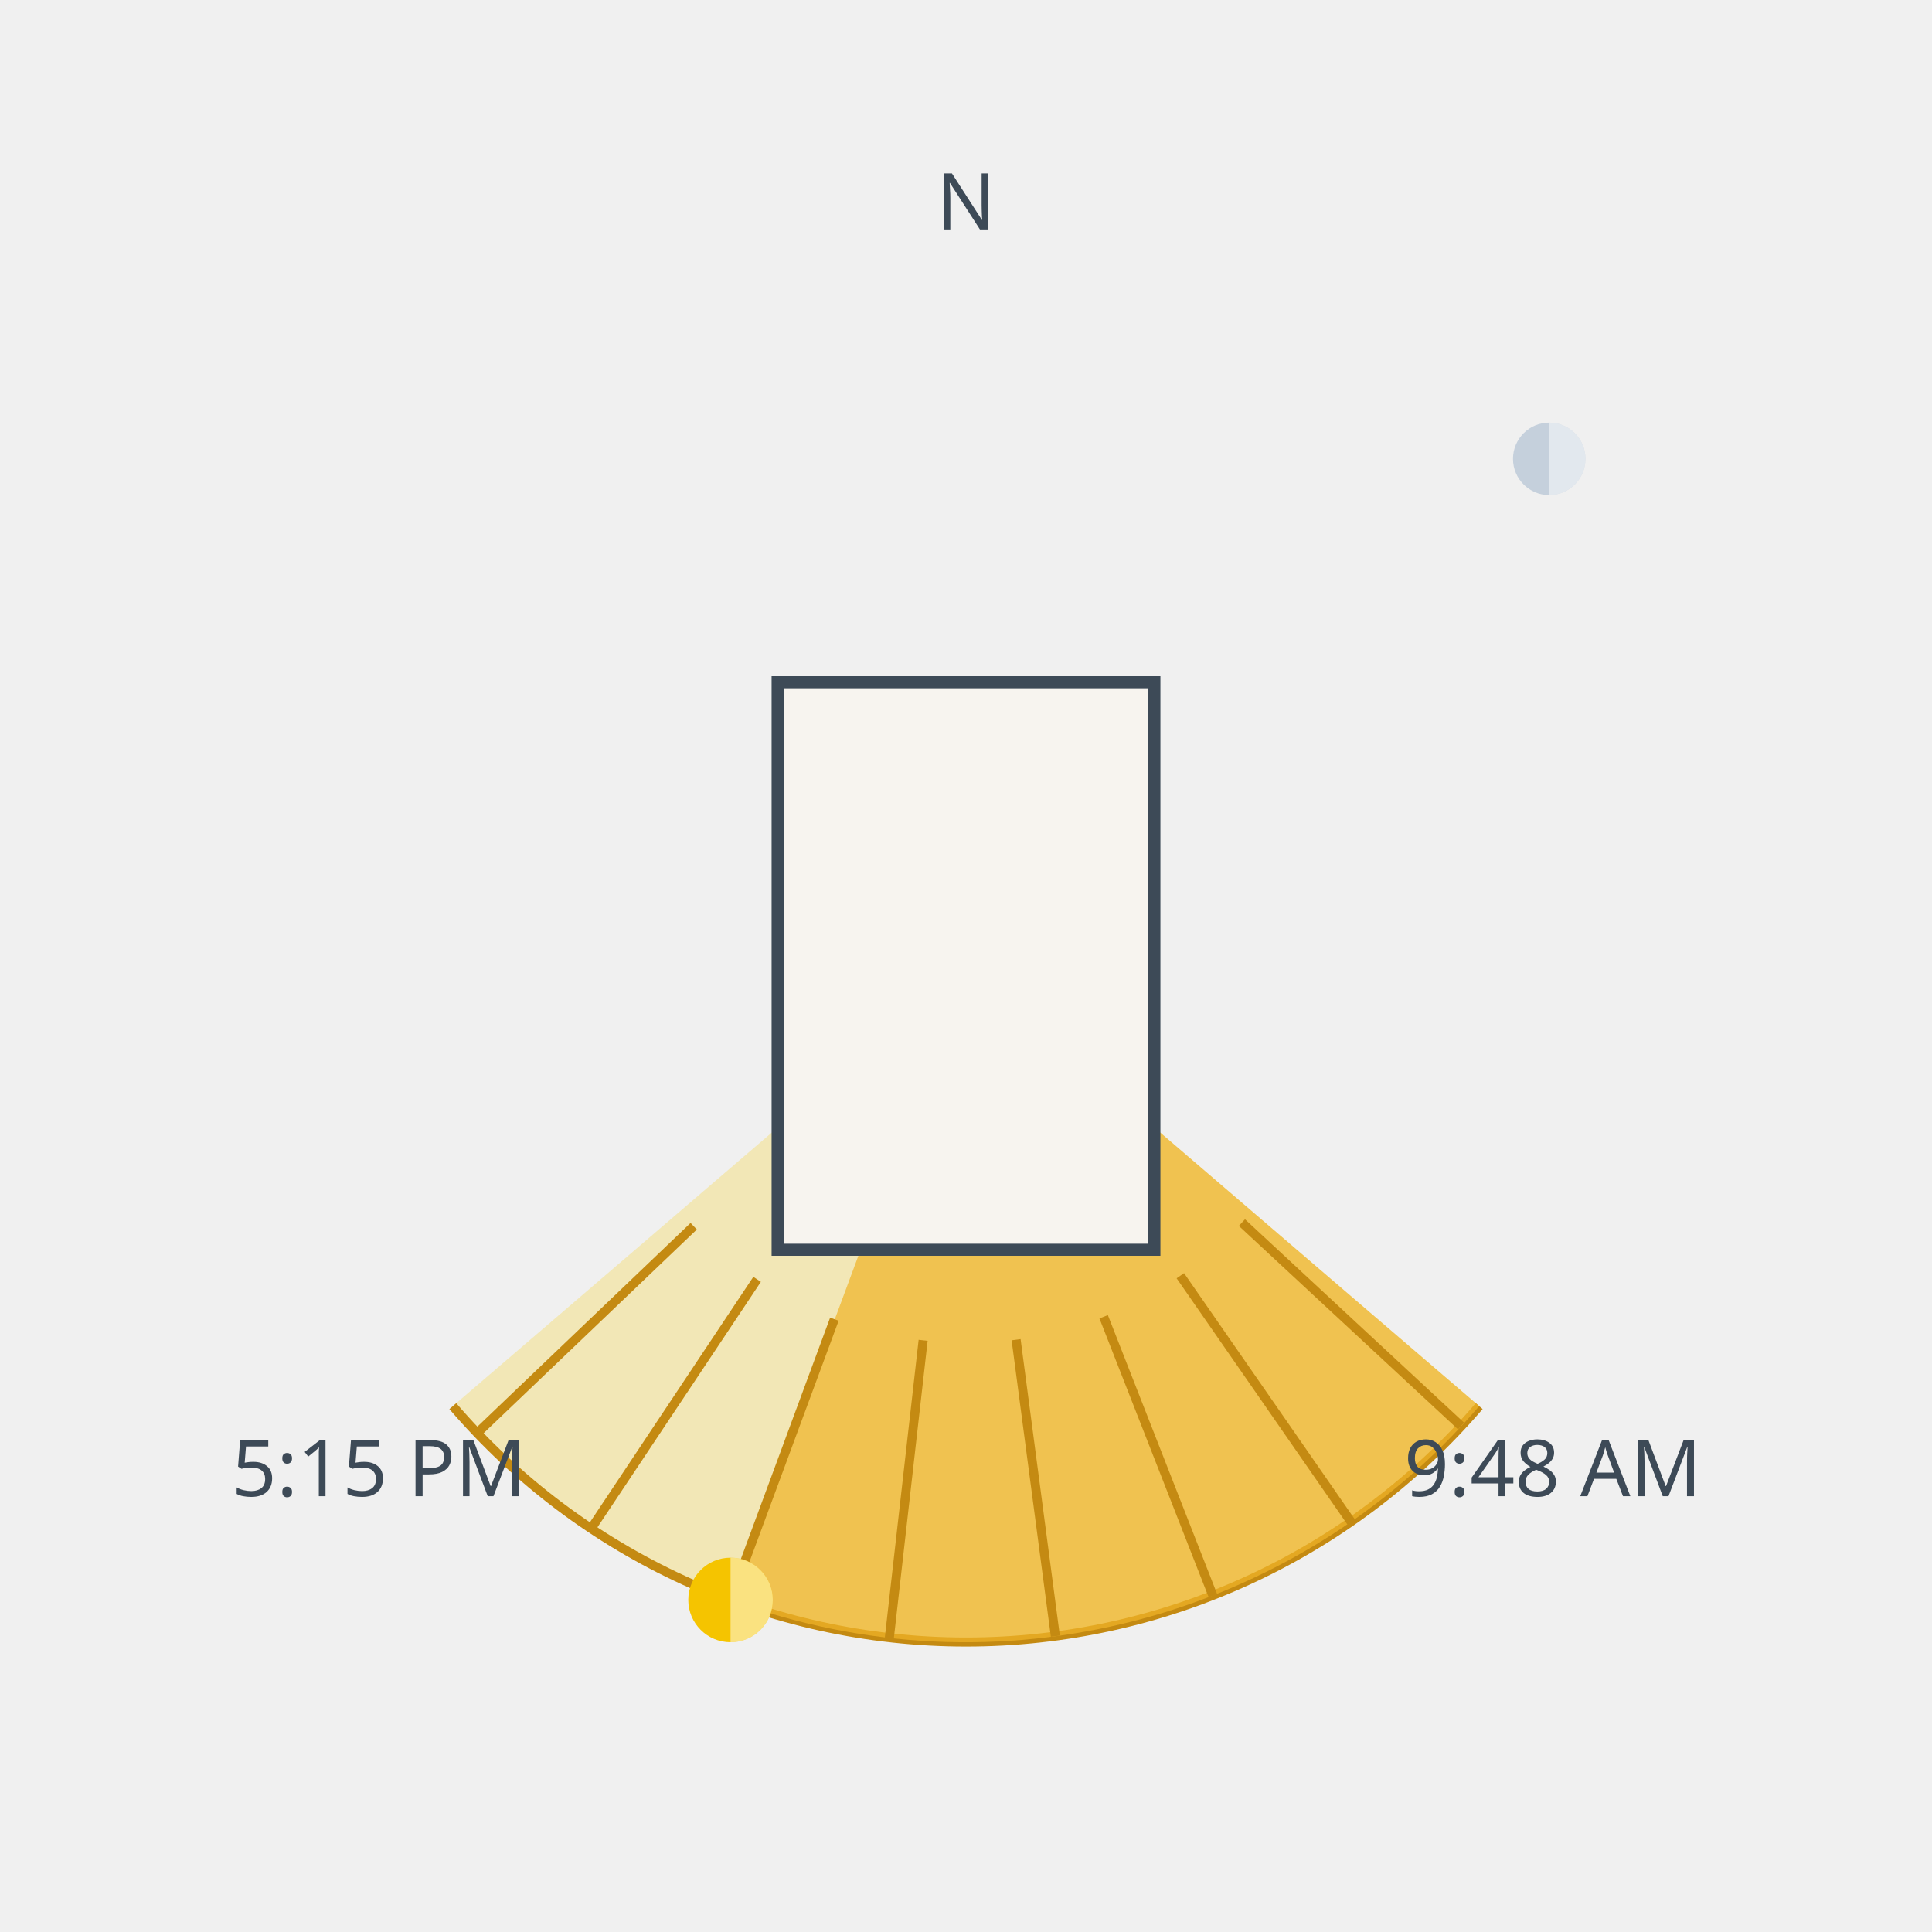
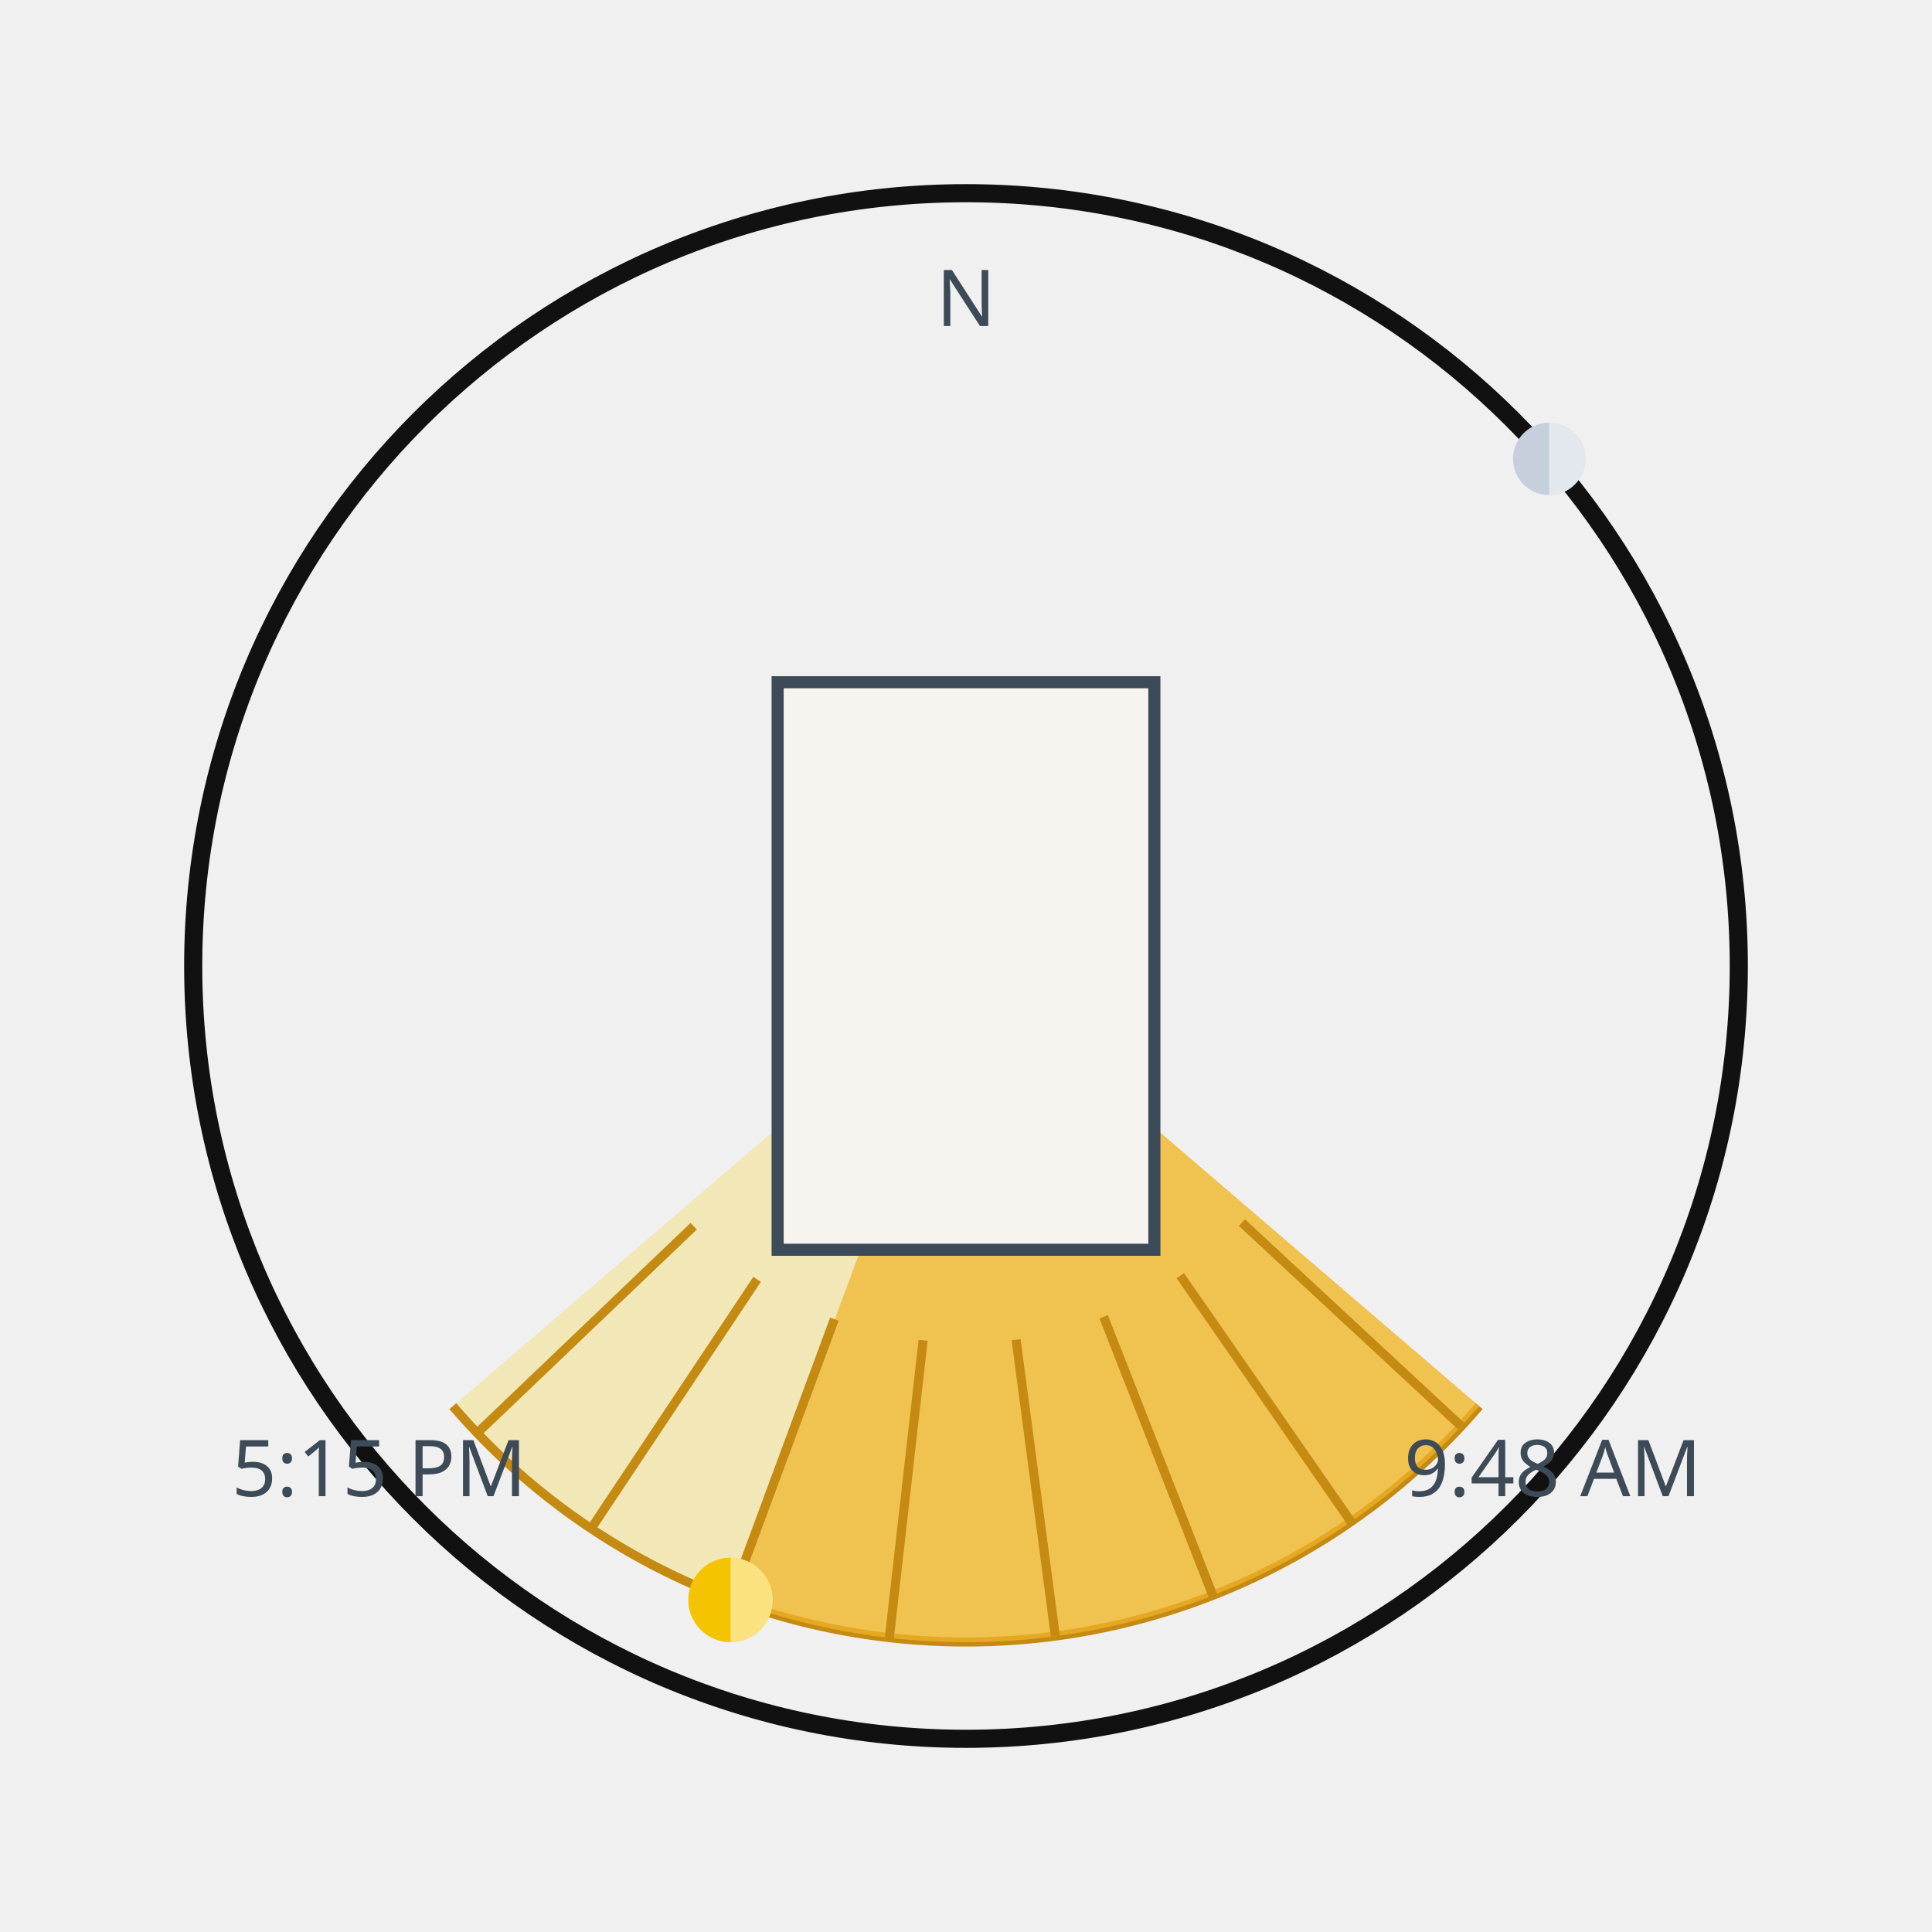
<svg xmlns="http://www.w3.org/2000/svg" width="320" height="320" viewBox="0 0 320 320" font-family="sans-serif" font-size="13">
  <path id="pale" d="M 160.0 160.0 L 245.0 232.9 A 112.0 112.0 0 0 1 75.0 232.9 Z" fill="#f6d84a" fill-opacity="0.35" />
  <path id="rim" d="M 245.0 232.9 A 112.0 112.0 0 0 1 75.0 232.9" fill="none" stroke="#c48a12" stroke-width="1.5" />
+   <circle id="ring" cx="160.0" cy="160.0" r="128.0" fill="none" stroke="#111111" stroke-width="3" />
  <path id="strong" d="M 160.0 160.0 L 245.0 232.9 A 112.0 112.0 0 0 1 121.0 265.0 Z" fill="#f0b429" fill-opacity="0.72" />
  <g id="hours">
    <line x1="205.7" y1="202.5" x2="242.0" y2="236.2" stroke="#c48a12" stroke-width="1.5" />
    <line x1="195.5" y1="211.3" x2="223.8" y2="252.1" stroke="#c48a12" stroke-width="1.5" />
    <line x1="182.8" y1="218.1" x2="200.9" y2="264.3" stroke="#c48a12" stroke-width="1.5" />
    <line x1="168.3" y1="221.9" x2="174.8" y2="271.0" stroke="#c48a12" stroke-width="1.5" />
    <line x1="152.9" y1="222.0" x2="147.3" y2="271.3" stroke="#c48a12" stroke-width="1.5" />
    <line x1="138.2" y1="218.5" x2="121.0" y2="265.0" stroke="#c48a12" stroke-width="1.5" />
    <line x1="125.4" y1="211.9" x2="97.9" y2="253.2" stroke="#c48a12" stroke-width="1.5" />
    <line x1="114.9" y1="203.1" x2="79.0" y2="237.4" stroke="#c48a12" stroke-width="1.5" />
  </g>
  <polygon id="house" points="128.8,207.0 128.8,113.0 191.2,113.0 191.2,207.0" fill="#f7f4ef" stroke="#3d4a57" stroke-width="2" />
  <g id="sun">
    <circle cx="121.0" cy="265.0" r="7.0" fill="#f5c400" />
    <path d="M 121.0 258.0 A 7.0 7.0 0 0 1 121.0 272.0 Z" fill="#ffffff" fill-opacity="0.5" />
  </g>
  <g id="moon">
    <circle cx="256.6" cy="76.0" r="6.0" fill="#c5d0dc" />
    <path d="M 256.6 70.0 A 6.0 6.0 0 0 1 256.6 82.0 Z" fill="#ffffff" fill-opacity="0.5" />
  </g>
  <text id="sunrise" x="257.2" y="243.3" text-anchor="middle" dominant-baseline="middle" fill="#3d4a57">9:48 AM</text>
  <text id="sunset" x="62.8" y="243.3" text-anchor="middle" dominant-baseline="middle" fill="#3d4a57">5:15 PM</text>
-   <text id="north" x="160.0" y="38.0" text-anchor="middle" fill="#3d4a57">N</text>
+   <text id="north" x="160.0" y="54.0" text-anchor="middle" fill="#3d4a57">N</text>
</svg>
